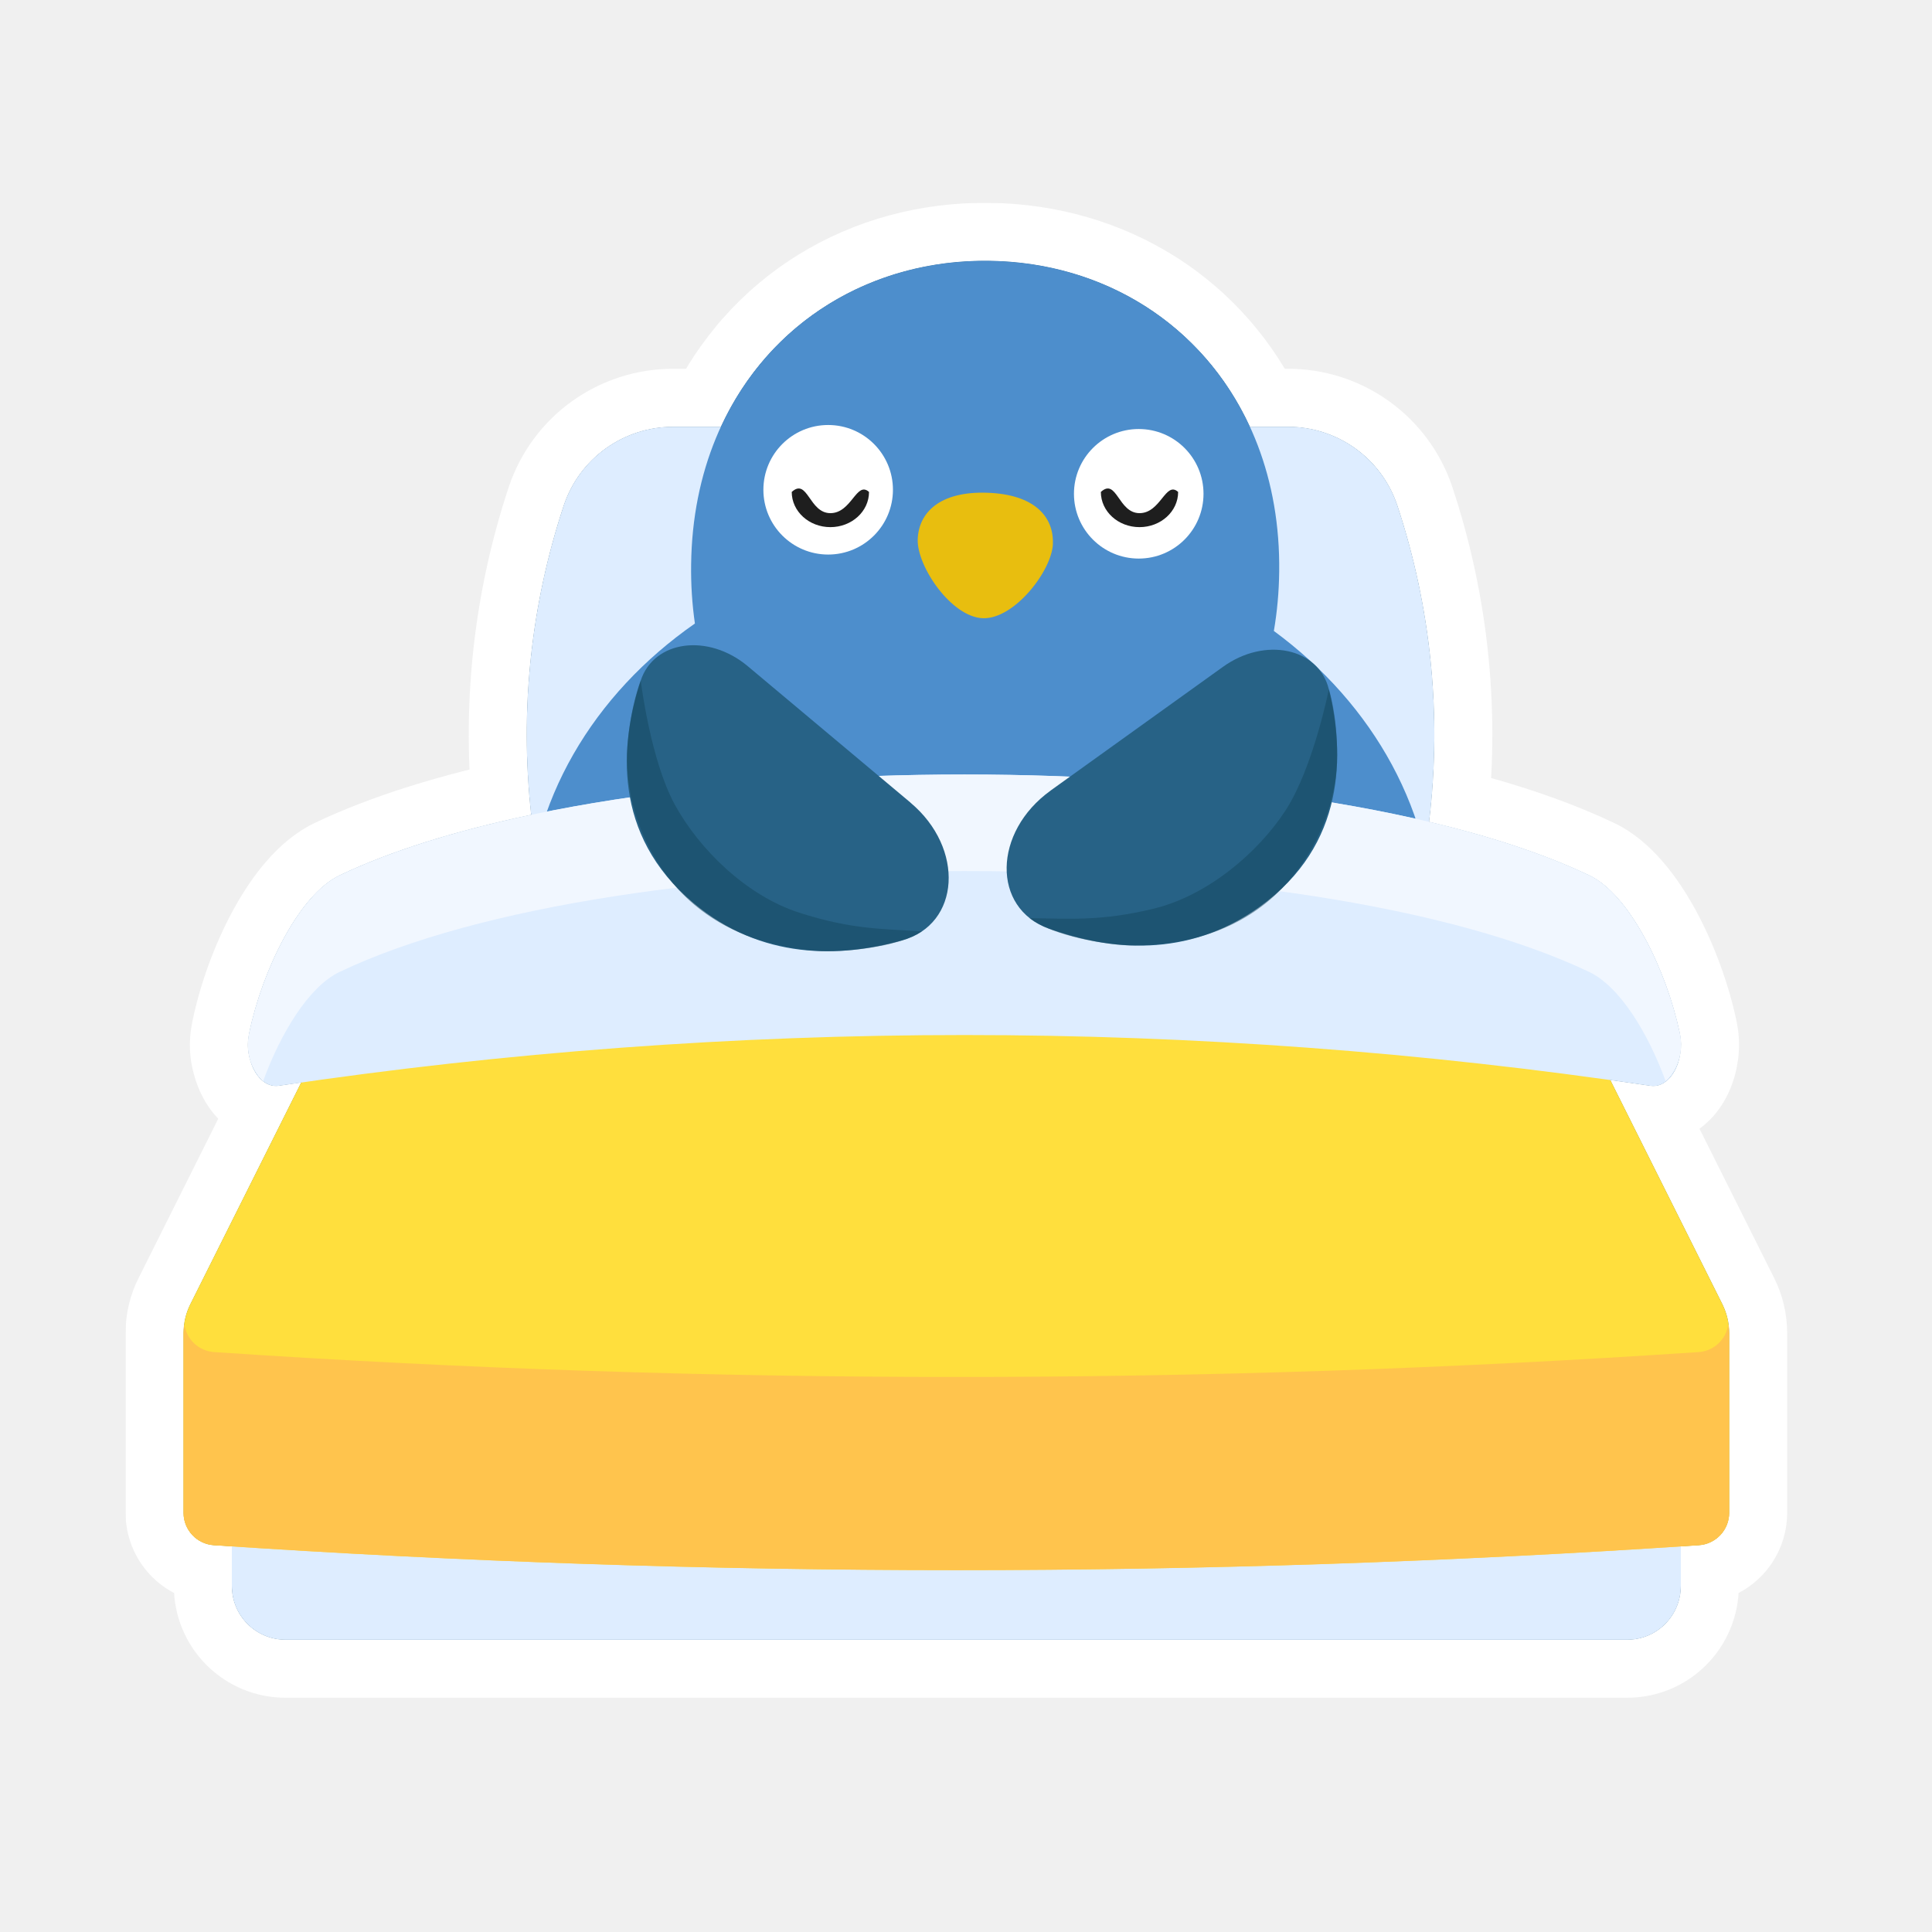
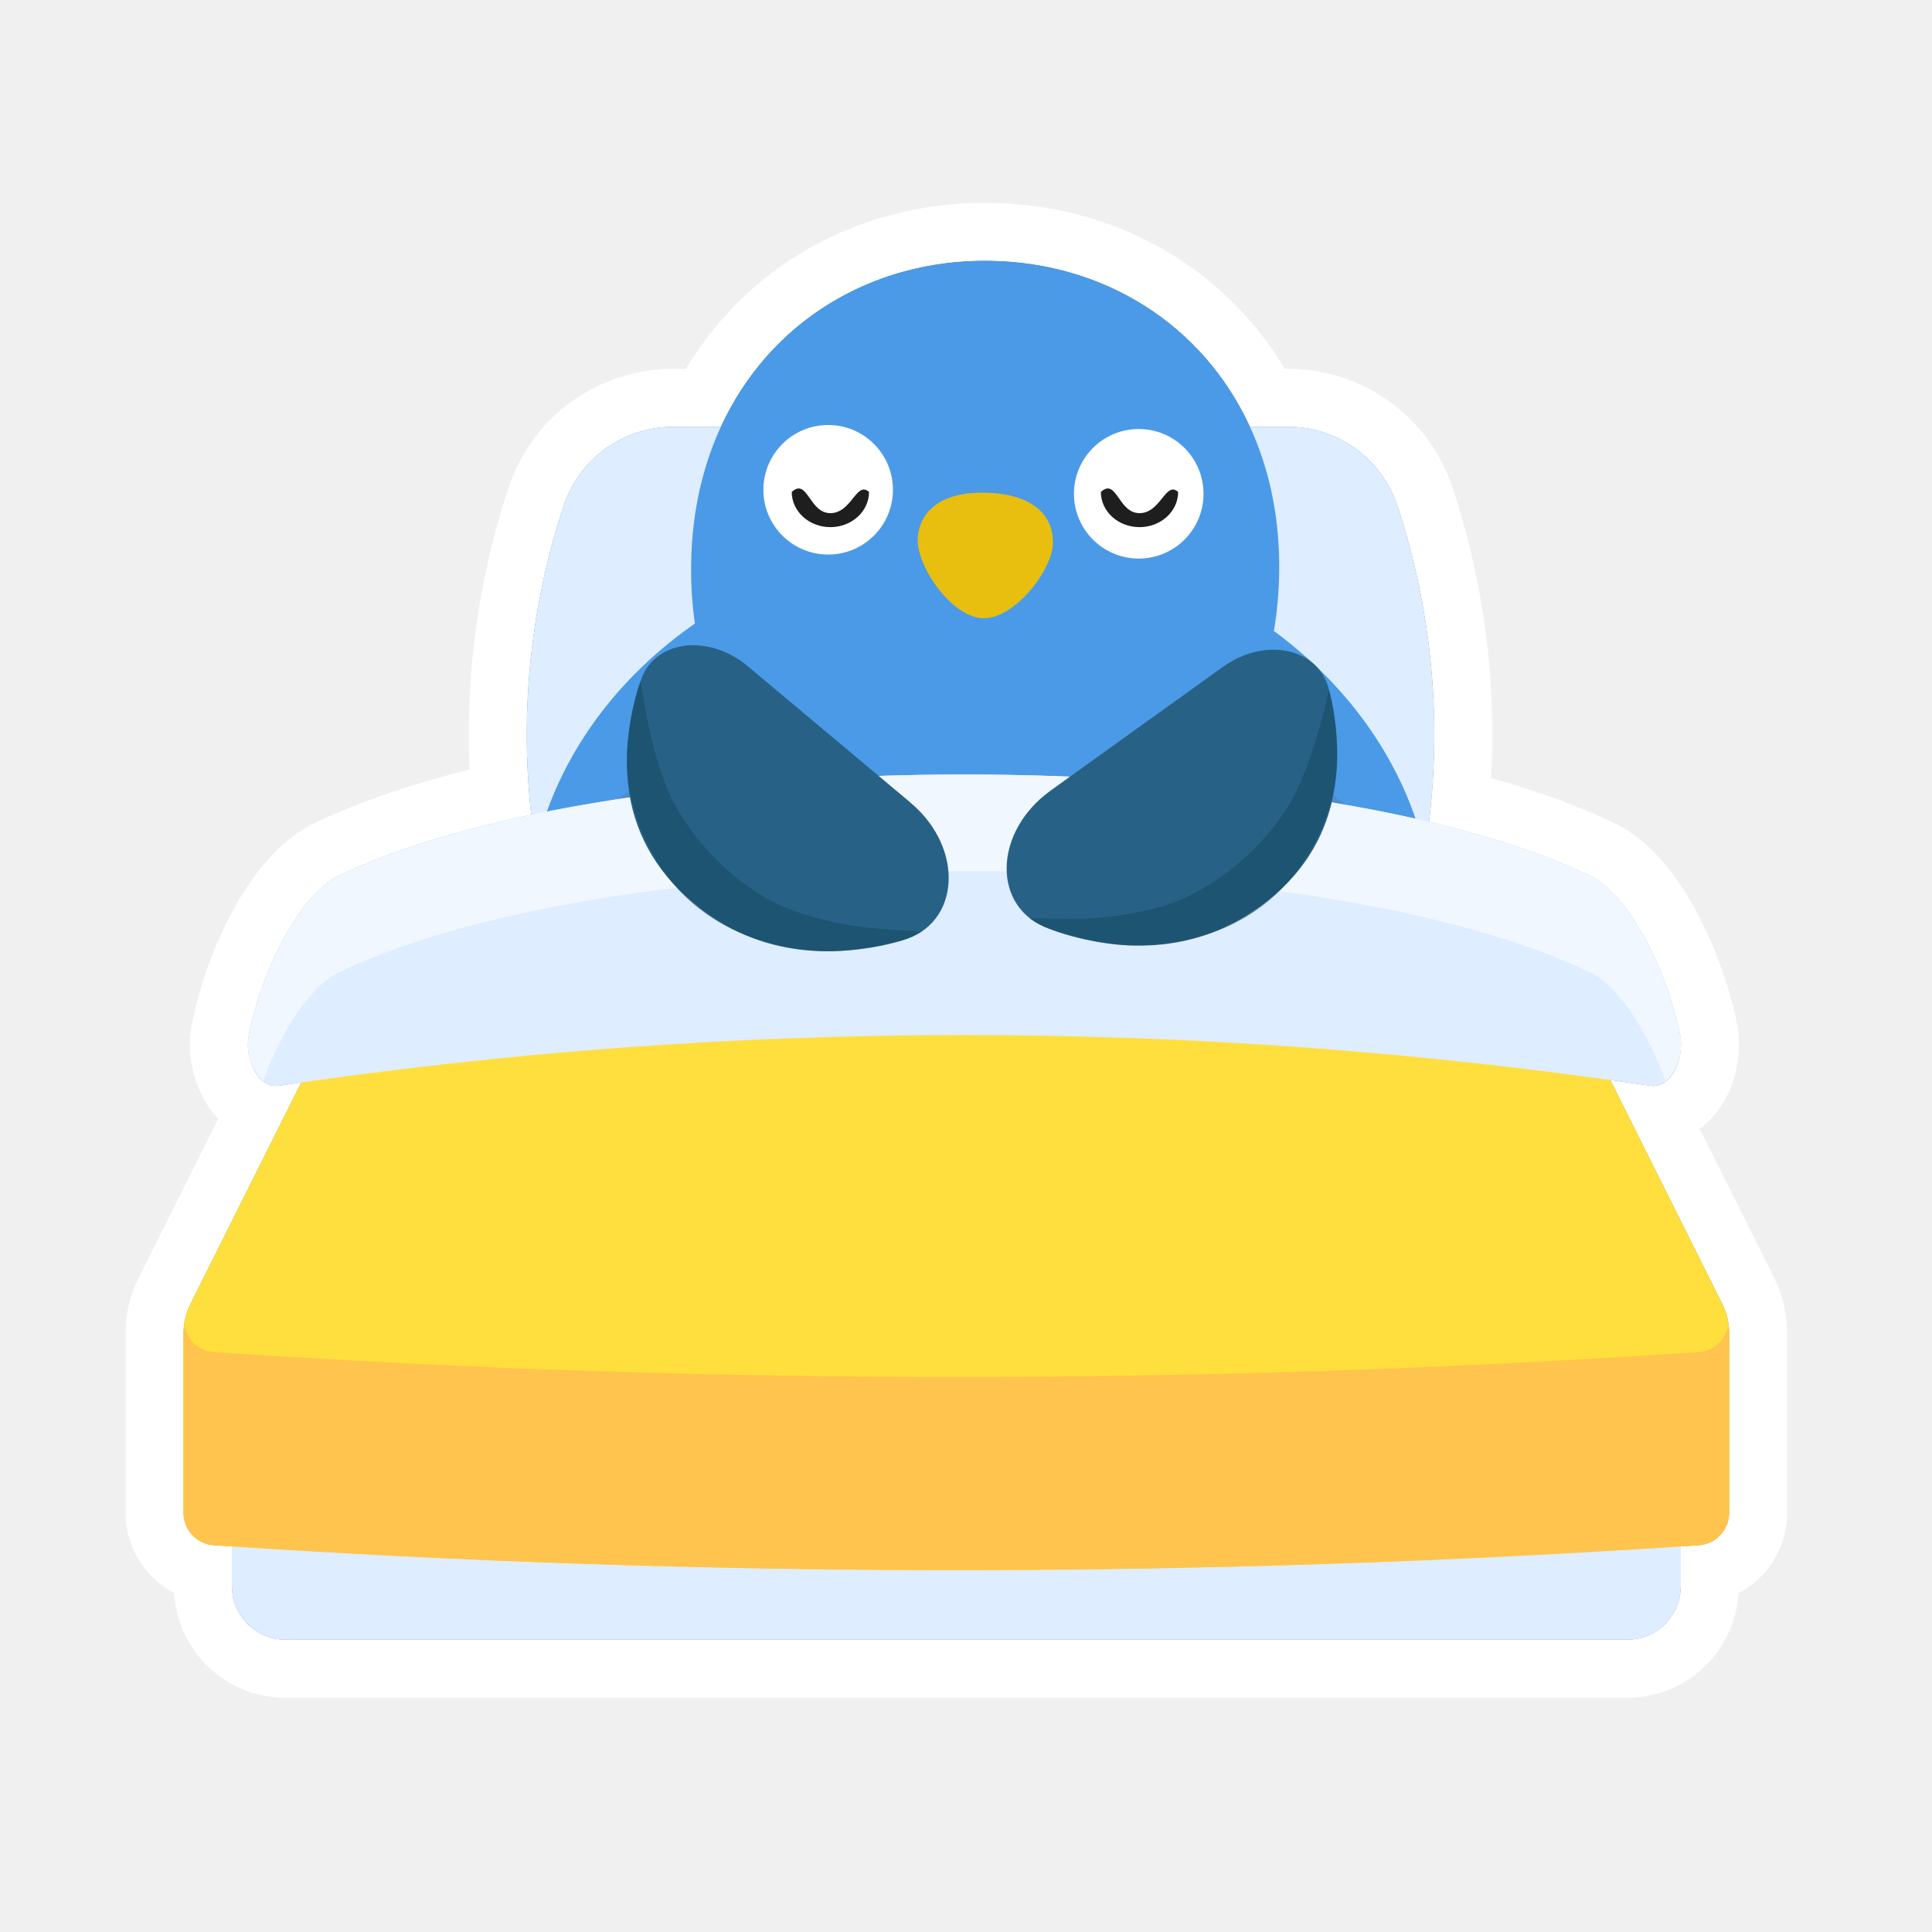
<svg xmlns="http://www.w3.org/2000/svg" width="200" height="200" viewBox="0 0 200 200" fill="none">
-   <mask id="path-1-outside-1_777_12557" maskUnits="userSpaceOnUse" x="13" y="20.997" width="173" height="155" fill="black">
+   <mask id="path-1-outside-1_898_4274" maskUnits="userSpaceOnUse" x="13" y="20.997" width="173" height="155" fill="black">
    <rect fill="white" x="13" y="20.997" width="173" height="155" />
    <path d="M102.393 27C114.297 27.154 124.523 33.604 129.391 44.176H133.327C135.827 44.17 138.265 44.952 140.3 46.409C142.328 47.867 143.854 49.926 144.647 52.296C148.17 62.905 149.267 74.101 147.942 85.075C147.984 85.085 148.026 85.094 148.067 85.103C154.18 86.556 159.629 88.332 164.122 90.428C164.262 90.493 164.403 90.558 164.541 90.624C168.753 92.64 172.518 100.493 173.876 106.857C173.899 106.962 173.918 107.068 173.935 107.173C174.047 107.764 174.054 108.367 173.961 108.96C173.691 111.006 172.421 112.654 170.831 112.402C169.456 112.198 168.08 111.999 166.703 111.806L178.306 135.013C178.765 135.937 179.006 136.954 179.006 137.99V156.624C179 157.474 178.678 158.286 178.095 158.906C177.512 159.526 176.718 159.905 175.874 159.961C175.25 160.003 174.625 160.041 174 160.082V164.204C174 165.674 173.417 167.082 172.375 168.124C171.339 169.166 169.925 169.749 168.455 169.749H29.545C28.075 169.749 26.667 169.166 25.625 168.124C24.583 167.088 24 165.674 24 164.204V160.083C23.373 160.042 22.747 160.003 22.12 159.961C21.276 159.899 20.482 159.527 19.905 158.906C19.329 158.286 19 157.474 19 156.624V137.983C19 136.954 19.236 135.931 19.701 135.007L31.175 112.063C30.404 112.174 29.633 112.288 28.862 112.402C27.461 112.604 26.307 111.346 25.868 109.645C25.862 109.623 25.854 109.602 25.848 109.58C25.629 108.792 25.598 107.969 25.752 107.173C25.769 107.068 25.788 106.962 25.811 106.857C27.144 100.487 30.922 92.634 35.147 90.618H35.141C40.513 88.055 47.301 85.965 54.983 84.346C53.793 73.606 54.92 62.67 58.364 52.296C59.158 49.926 60.678 47.867 62.713 46.409C64.747 44.952 67.185 44.176 69.685 44.176H74.628C79.64 33.31 90.225 26.843 102.393 27Z" />
  </mask>
  <path d="M102.393 27C114.297 27.154 124.523 33.604 129.391 44.176H133.327C135.827 44.17 138.265 44.952 140.3 46.409C142.328 47.867 143.854 49.926 144.647 52.296C148.17 62.905 149.267 74.101 147.942 85.075C147.984 85.085 148.026 85.094 148.067 85.103C154.18 86.556 159.629 88.332 164.122 90.428C164.262 90.493 164.403 90.558 164.541 90.624C168.753 92.64 172.518 100.493 173.876 106.857C173.899 106.962 173.918 107.068 173.935 107.173C174.047 107.764 174.054 108.367 173.961 108.96C173.691 111.006 172.421 112.654 170.831 112.402C169.456 112.198 168.08 111.999 166.703 111.806L178.306 135.013C178.765 135.937 179.006 136.954 179.006 137.99V156.624C179 157.474 178.678 158.286 178.095 158.906C177.512 159.526 176.718 159.905 175.874 159.961C175.25 160.003 174.625 160.041 174 160.082V164.204C174 165.674 173.417 167.082 172.375 168.124C171.339 169.166 169.925 169.749 168.455 169.749H29.545C28.075 169.749 26.667 169.166 25.625 168.124C24.583 167.088 24 165.674 24 164.204V160.083C23.373 160.042 22.747 160.003 22.12 159.961C21.276 159.899 20.482 159.527 19.905 158.906C19.329 158.286 19 157.474 19 156.624V137.983C19 136.954 19.236 135.931 19.701 135.007L31.175 112.063C30.404 112.174 29.633 112.288 28.862 112.402C27.461 112.604 26.307 111.346 25.868 109.645C25.862 109.623 25.854 109.602 25.848 109.58C25.629 108.792 25.598 107.969 25.752 107.173C25.769 107.068 25.788 106.962 25.811 106.857C27.144 100.487 30.922 92.634 35.147 90.618H35.141C40.513 88.055 47.301 85.965 54.983 84.346C53.793 73.606 54.92 62.67 58.364 52.296C59.158 49.926 60.678 47.867 62.713 46.409C64.747 44.952 67.185 44.176 69.685 44.176H74.628C79.64 33.31 90.225 26.843 102.393 27Z" fill="#14465D" />
-   <path d="M102.393 27L102.47 21L102.47 21L102.393 27ZM129.391 44.176L123.941 46.685C124.92 48.813 127.048 50.176 129.391 50.176V44.176ZM133.327 44.176V50.176C133.332 50.176 133.337 50.176 133.342 50.176L133.327 44.176ZM140.3 46.409L143.801 41.537L143.794 41.532L140.3 46.409ZM144.647 52.296L150.342 50.405C150.34 50.4 150.338 50.395 150.337 50.39L144.647 52.296ZM147.942 85.075L141.986 84.356C141.62 87.388 143.589 90.21 146.56 90.914L147.942 85.075ZM148.067 85.103L146.68 90.941L146.68 90.941L148.067 85.103ZM164.122 90.428L161.586 95.865L161.587 95.866L164.122 90.428ZM164.541 90.624L167.132 85.212L167.124 85.209L164.541 90.624ZM173.876 106.857L168.008 108.11C168.01 108.117 168.011 108.125 168.013 108.132L173.876 106.857ZM173.935 107.173L168.012 108.131C168.02 108.184 168.03 108.238 168.04 108.291L173.935 107.173ZM173.961 108.96L168.034 108.025C168.026 108.075 168.019 108.126 168.012 108.176L173.961 108.96ZM170.831 112.402L171.769 106.476C171.751 106.473 171.733 106.47 171.715 106.468L170.831 112.402ZM166.703 111.806L167.536 105.864C165.328 105.554 163.132 106.494 161.831 108.304C160.53 110.114 160.34 112.495 161.336 114.489L166.703 111.806ZM178.306 135.013L183.68 132.344C183.677 132.339 183.675 132.334 183.672 132.33L178.306 135.013ZM179.006 156.624L185.006 156.668C185.006 156.653 185.006 156.639 185.006 156.624L179.006 156.624ZM178.095 158.906L182.466 163.016L182.467 163.015L178.095 158.906ZM175.874 159.961L175.477 153.974L175.471 153.974L175.874 159.961ZM174 160.082L173.607 154.095C170.453 154.302 168 156.921 168 160.082H174ZM174 164.204L180 164.204V164.204H174ZM172.375 168.124L168.132 163.881C168.128 163.886 168.124 163.89 168.12 163.894L172.375 168.124ZM168.455 169.749L168.455 175.749L168.455 175.749L168.455 169.749ZM29.545 169.749L29.545 175.749H29.545V169.749ZM25.625 168.124L29.868 163.881C29.863 163.877 29.859 163.873 29.855 163.869L25.625 168.124ZM24 164.204L18 164.204L18 164.204L24 164.204ZM24 160.083H30C30 156.922 27.547 154.303 24.393 154.096L24 160.083ZM22.12 159.961L21.68 165.945C21.693 165.946 21.705 165.947 21.718 165.947L22.12 159.961ZM19.905 158.906L15.511 162.992L15.512 162.992L19.905 158.906ZM19 156.624L13 156.624L13 156.624L19 156.624ZM19 137.983L13 137.983V137.983H19ZM19.701 135.007L25.061 137.704C25.063 137.7 25.065 137.695 25.068 137.69L19.701 135.007ZM31.175 112.063L36.541 114.747C37.54 112.75 37.347 110.363 36.04 108.553C34.734 106.742 32.53 105.806 30.32 106.125L31.175 112.063ZM28.862 112.402L29.717 118.341C29.727 118.34 29.736 118.338 29.746 118.337L28.862 112.402ZM25.868 109.645L31.678 108.146C31.662 108.082 31.644 108.018 31.625 107.955L25.868 109.645ZM25.848 109.58L20.066 111.186L20.07 111.196L25.848 109.58ZM25.752 107.173L31.643 108.31C31.656 108.243 31.668 108.176 31.678 108.109L25.752 107.173ZM25.811 106.857L31.678 108.11C31.68 108.102 31.682 108.095 31.683 108.087L25.811 106.857ZM35.147 90.618L37.731 96.033C40.261 94.826 41.617 92.027 40.998 89.293C40.379 86.559 37.95 84.618 35.147 84.618V90.618ZM35.141 90.618L32.557 85.203C30.027 86.41 28.67 89.208 29.289 91.942C29.907 94.677 32.337 96.618 35.141 96.618V90.618ZM54.983 84.346L56.221 90.217C59.242 89.58 61.287 86.754 60.947 83.685L54.983 84.346ZM58.364 52.296L52.675 50.39C52.673 50.395 52.672 50.4 52.67 50.405L58.364 52.296ZM62.713 46.409L59.218 41.532L59.218 41.532L62.713 46.409ZM69.685 44.176L69.685 38.176L69.684 38.176L69.685 44.176ZM74.628 44.176V50.176C76.969 50.176 79.096 48.815 80.076 46.689L74.628 44.176ZM102.393 27L102.315 32.999C112.006 33.125 120.082 38.306 123.941 46.685L129.391 44.176L134.841 41.666C128.964 28.903 116.588 21.183 102.47 21L102.393 27ZM129.391 44.176V50.176H133.327V44.176V38.176H129.391V44.176ZM133.327 44.176L133.342 50.176C134.579 50.173 135.791 50.56 136.805 51.286L140.3 46.409L143.794 41.532C140.74 39.343 137.075 38.166 133.312 38.176L133.327 44.176ZM140.3 46.409L136.798 51.281C137.811 52.009 138.567 53.034 138.958 54.202L144.647 52.296L150.337 50.39C149.14 46.819 146.845 43.724 143.801 41.537L140.3 46.409ZM144.647 52.296L138.953 54.186C142.195 63.951 143.205 74.255 141.986 84.356L147.942 85.075L153.899 85.794C155.329 73.947 154.145 61.86 150.342 50.405L144.647 52.296ZM147.942 85.075L146.56 90.914C146.599 90.923 146.633 90.931 146.657 90.936C146.679 90.941 146.701 90.946 146.709 90.948C146.72 90.95 146.719 90.95 146.716 90.949C146.712 90.948 146.699 90.945 146.68 90.941L148.067 85.103L149.455 79.266C149.415 79.257 149.381 79.249 149.356 79.243C149.332 79.238 149.31 79.233 149.301 79.231C149.288 79.228 149.289 79.228 149.291 79.229C149.294 79.229 149.306 79.232 149.324 79.237L147.942 85.075ZM148.067 85.103L146.68 90.941C152.531 92.332 157.568 93.992 161.586 95.865L164.122 90.428L166.658 84.99C161.689 82.673 155.828 80.781 149.455 79.266L148.067 85.103ZM164.122 90.428L161.587 95.866C161.749 95.942 161.851 95.989 161.958 96.04L164.541 90.624L167.124 85.209C166.954 85.127 166.776 85.045 166.657 84.99L164.122 90.428ZM164.541 90.624L161.95 96.036C161.95 96.036 161.958 96.039 161.973 96.048C161.988 96.056 162.009 96.069 162.037 96.088C162.095 96.125 162.174 96.183 162.275 96.266C162.48 96.435 162.74 96.685 163.044 97.037C163.662 97.753 164.337 98.743 165.008 99.977C166.359 102.462 167.445 105.47 168.008 108.11L173.876 106.857L179.744 105.605C178.949 101.88 177.473 97.78 175.549 94.243C173.766 90.965 171.011 87.069 167.132 85.212L164.541 90.624ZM173.876 106.857L168.013 108.132C168.011 108.122 168.009 108.114 168.008 108.108C168.007 108.103 168.006 108.1 168.006 108.1C168.006 108.1 168.007 108.102 168.008 108.108C168.009 108.113 168.01 108.12 168.012 108.131L173.935 107.173L179.858 106.215C179.831 106.05 179.793 105.83 179.739 105.583L173.876 106.857ZM173.935 107.173L168.04 108.291C168.022 108.195 168.022 108.103 168.034 108.025L173.961 108.96L179.888 109.895C180.087 108.631 180.072 107.333 179.829 106.055L173.935 107.173ZM173.961 108.96L168.012 108.176C167.998 108.286 167.987 108.041 168.352 107.619C168.554 107.386 168.938 107.027 169.557 106.757C170.215 106.471 170.992 106.353 171.769 106.476L170.831 112.402L169.894 118.329C173.252 118.86 175.903 117.233 177.43 115.467C178.896 113.771 179.654 111.68 179.91 109.744L173.961 108.96ZM170.831 112.402L171.715 106.468C170.323 106.26 168.93 106.059 167.536 105.864L166.703 111.806L165.871 117.748C167.23 117.938 168.589 118.135 169.947 118.337L170.831 112.402ZM166.703 111.806L161.336 114.489L172.939 137.696L178.306 135.013L183.672 132.33L172.07 109.123L166.703 111.806ZM178.306 135.013L172.932 137.681C172.982 137.783 173.006 137.888 173.006 137.99H179.006H185.006C185.006 136.021 184.547 134.09 183.68 132.344L178.306 135.013ZM179.006 137.99H173.006V156.624H179.006H185.006V137.99H179.006ZM179.006 156.624L173.006 156.58C173.011 155.932 173.26 155.289 173.722 154.797L178.095 158.906L182.467 163.015C184.095 161.283 184.988 159.015 185.006 156.668L179.006 156.624ZM178.095 158.906L173.723 154.797C174.165 154.327 174.784 154.02 175.477 153.974L175.874 159.961L176.271 165.948C178.651 165.79 180.859 164.726 182.466 163.016L178.095 158.906ZM175.874 159.961L175.471 153.974C174.836 154.017 174.286 154.05 173.607 154.095L174 160.082L174.393 166.069C174.963 166.032 175.663 165.989 176.277 165.947L175.874 159.961ZM174 160.082H168V164.204H174H180V160.082H174ZM174 164.204L168 164.204C168 164.081 168.05 163.964 168.132 163.881L172.375 168.124L176.618 172.367C178.784 170.2 180 167.267 180 164.204L174 164.204ZM172.375 168.124L168.12 163.894C168.221 163.792 168.343 163.749 168.455 163.749L168.455 169.749L168.455 175.749C171.508 175.749 174.458 174.54 176.63 172.354L172.375 168.124ZM168.455 169.749V163.749H29.545V169.749V175.749H168.455V169.749ZM29.545 169.749L29.545 163.749C29.668 163.749 29.785 163.799 29.868 163.881L25.625 168.124L21.382 172.367C23.549 174.533 26.482 175.749 29.545 175.749L29.545 169.749ZM25.625 168.124L29.855 163.869C29.957 163.97 30 164.092 30 164.204L24 164.204L18 164.204C18 167.257 19.209 170.207 21.395 172.379L25.625 168.124ZM24 164.204H30V160.083H24H18V164.204H24ZM24 160.083L24.393 154.096C23.728 154.052 23.152 154.017 22.523 153.974L22.12 159.961L21.718 165.947C22.341 165.989 23.019 166.032 23.607 166.07L24 160.083ZM22.12 159.961L22.56 153.977C23.186 154.023 23.817 154.302 24.299 154.82L19.905 158.906L15.512 162.992C17.147 164.751 19.367 165.775 21.68 165.945L22.12 159.961ZM19.905 158.906L24.299 154.821C24.726 155.28 25 155.916 25 156.624L19 156.624L13 156.624C13 159.031 13.931 161.292 15.511 162.992L19.905 158.906ZM19 156.624H25V137.983H19H13V156.624H19ZM19 137.983L25 137.984C25 137.866 25.028 137.77 25.061 137.704L19.701 135.007L14.342 132.309C13.444 134.092 13 136.042 13 137.983L19 137.983ZM19.701 135.007L25.068 137.69L36.541 114.747L31.175 112.063L25.808 109.38L14.335 132.323L19.701 135.007ZM31.175 112.063L30.32 106.125C29.538 106.237 28.758 106.352 27.978 106.468L28.862 112.402L29.746 118.337C30.508 118.223 31.27 118.112 32.03 118.002L31.175 112.063ZM28.862 112.402L28.008 106.464C29.508 106.248 30.65 106.916 31.177 107.426C31.418 107.659 31.543 107.86 31.6 107.964C31.659 108.072 31.675 108.136 31.678 108.146L25.868 109.645L20.058 111.143C20.487 112.805 21.346 114.61 22.831 116.048C24.396 117.563 26.816 118.759 29.717 118.341L28.862 112.402ZM25.868 109.645L31.625 107.955C31.613 107.914 31.602 107.877 31.593 107.847C31.583 107.816 31.575 107.79 31.568 107.771C31.562 107.751 31.557 107.735 31.553 107.726C31.552 107.721 31.55 107.717 31.55 107.715C31.549 107.714 31.549 107.712 31.549 107.712C31.549 107.711 31.549 107.711 31.549 107.711C31.549 107.711 31.549 107.713 31.55 107.716C31.551 107.718 31.552 107.722 31.554 107.727C31.557 107.738 31.563 107.754 31.569 107.775C31.576 107.795 31.584 107.822 31.594 107.853C31.603 107.884 31.614 107.922 31.626 107.964L25.848 109.58L20.07 111.196C20.096 111.29 20.12 111.367 20.136 111.418C20.151 111.466 20.165 111.506 20.167 111.513C20.17 111.522 20.168 111.517 20.168 111.515C20.166 111.511 20.163 111.501 20.158 111.486C20.149 111.459 20.132 111.404 20.111 111.334L25.868 109.645ZM25.848 109.58L31.629 107.975C31.66 108.088 31.664 108.204 31.643 108.31L25.752 107.173L19.861 106.036C19.533 107.734 19.597 109.495 20.066 111.186L25.848 109.58ZM25.752 107.173L31.678 108.109C31.678 108.112 31.678 108.112 31.678 108.11L25.811 106.857L19.943 105.605C19.898 105.813 19.859 106.024 19.825 106.237L25.752 107.173ZM25.811 106.857L31.683 108.087C32.234 105.457 33.313 102.456 34.664 99.973C36.154 97.237 37.392 96.195 37.731 96.033L35.147 90.618L32.562 85.203C28.677 87.058 25.913 90.95 24.125 94.236C22.197 97.777 20.721 101.887 19.938 105.628L25.811 106.857ZM35.147 90.618V84.618H35.141V90.618V96.618H35.147V90.618ZM35.141 90.618L37.724 96.034C42.521 93.745 48.812 91.778 56.221 90.217L54.983 84.346L53.746 78.475C45.789 80.152 38.504 82.366 32.557 85.203L35.141 90.618ZM54.983 84.346L60.947 83.685C59.852 73.8 60.889 63.735 64.059 54.186L58.364 52.296L52.67 50.405C48.951 61.606 47.735 73.412 49.02 85.007L54.983 84.346ZM58.364 52.296L64.053 54.202C64.447 53.029 65.199 52.009 66.207 51.286L62.713 46.409L59.218 41.532C56.157 43.725 53.87 46.824 52.675 50.39L58.364 52.296ZM62.713 46.409L66.207 51.287C67.214 50.565 68.427 50.176 69.685 50.176L69.685 44.176L69.684 38.176C65.942 38.176 62.281 39.338 59.218 41.532L62.713 46.409ZM69.685 44.176V50.176H74.628V44.176V38.176H69.685V44.176ZM74.628 44.176L80.076 46.689C84.055 38.063 92.417 32.872 102.315 32.999L102.393 27L102.47 21C88.034 20.814 75.225 28.556 69.18 41.663L74.628 44.176Z" fill="white" mask="url(#path-1-outside-1_777_12557)" />
-   <path d="M133.321 44.176H69.685C67.185 44.176 64.747 44.951 62.712 46.409C60.678 47.867 59.158 49.926 58.364 52.296C53.216 67.803 53.247 84.564 58.451 100.053C59.233 102.453 60.752 104.544 62.793 106.026C64.834 107.509 67.29 108.303 69.815 108.303H133.197C135.722 108.303 138.178 107.509 140.219 106.026C142.26 104.544 143.779 102.453 144.561 100.053C149.765 84.564 149.796 67.803 144.648 52.296C143.854 49.926 142.328 47.867 140.3 46.409C138.265 44.951 135.827 44.17 133.327 44.176H133.321Z" fill="#DEEDFF" />
-   <path d="M174 143.083H24V164.204C24 165.674 24.583 167.088 25.625 168.124C26.667 169.166 28.075 169.749 29.545 169.749H168.455C169.925 169.749 171.339 169.166 172.375 168.124C173.417 167.082 174 165.674 174 164.204V143.083Z" fill="#DEEDFF" />
-   <path d="M148.475 96.778C148.184 119.176 126.951 134.411 101.01 134.076C75.063 133.741 54.233 117.967 54.525 95.562C54.686 82.994 61.447 71.848 71.936 64.547C71.651 62.549 71.514 60.502 71.546 58.412C71.787 39.208 85.583 26.783 102.393 27C119.203 27.217 132.67 39.989 132.422 59.194C132.397 61.284 132.211 63.331 131.87 65.316C142.167 72.89 148.636 84.204 148.475 96.778Z" fill="#4D8ECC" />
+   <path d="M102.393 27L102.47 21L102.47 21L102.393 27ZM129.391 44.176L123.941 46.685C124.92 48.813 127.048 50.176 129.391 50.176V44.176ZM133.327 44.176V50.176C133.332 50.176 133.337 50.176 133.342 50.176L133.327 44.176ZM140.3 46.409L143.801 41.537L143.794 41.532L140.3 46.409ZM144.647 52.296L150.342 50.405C150.34 50.4 150.338 50.395 150.337 50.39L144.647 52.296ZM147.942 85.075L141.986 84.356C141.62 87.388 143.589 90.21 146.56 90.914L147.942 85.075ZM148.067 85.103L146.68 90.941L146.68 90.941L148.067 85.103ZM164.122 90.428L161.586 95.865L161.587 95.866L164.122 90.428ZM164.541 90.624L167.132 85.212L167.124 85.209L164.541 90.624ZM173.876 106.857L168.008 108.11C168.01 108.117 168.011 108.125 168.013 108.132L173.876 106.857ZM173.935 107.173L168.012 108.131C168.02 108.184 168.03 108.238 168.04 108.291L173.935 107.173ZM173.961 108.96L168.034 108.025C168.026 108.075 168.019 108.126 168.012 108.176L173.961 108.96ZM170.831 112.402L171.769 106.476C171.751 106.473 171.733 106.47 171.715 106.468L170.831 112.402ZM166.703 111.806L167.536 105.864C165.328 105.554 163.132 106.494 161.831 108.304C160.53 110.114 160.34 112.495 161.336 114.489L166.703 111.806ZM178.306 135.013L183.68 132.344C183.677 132.339 183.675 132.334 183.672 132.33L178.306 135.013ZM179.006 156.624L185.006 156.668C185.006 156.653 185.006 156.639 185.006 156.624L179.006 156.624ZM178.095 158.906L182.466 163.016L182.467 163.015L178.095 158.906ZM175.874 159.961L175.477 153.974L175.471 153.974L175.874 159.961ZM174 160.082L173.607 154.095C170.453 154.302 168 156.921 168 160.082H174ZM174 164.204L180 164.204V164.204H174ZM172.375 168.124L168.132 163.881C168.128 163.886 168.124 163.89 168.12 163.894L172.375 168.124ZM168.455 169.749L168.455 175.749L168.455 175.749L168.455 169.749ZM29.545 169.749L29.545 175.749H29.545V169.749ZM25.625 168.124L29.868 163.881C29.863 163.877 29.859 163.873 29.855 163.869L25.625 168.124ZM24 164.204L18 164.204L18 164.204L24 164.204ZM24 160.083H30C30 156.922 27.547 154.303 24.393 154.096L24 160.083ZM22.12 159.961L21.68 165.945C21.693 165.946 21.705 165.947 21.718 165.947L22.12 159.961ZM19.905 158.906L15.511 162.992L15.512 162.992L19.905 158.906ZM19 156.624L13 156.624L13 156.624L19 156.624ZM19 137.983L13 137.983V137.983H19ZM19.701 135.007L25.061 137.704C25.063 137.7 25.065 137.695 25.068 137.69L19.701 135.007ZM31.175 112.063L36.541 114.747C37.54 112.75 37.347 110.363 36.04 108.553C34.734 106.742 32.53 105.806 30.32 106.125L31.175 112.063ZM28.862 112.402L29.717 118.341C29.727 118.34 29.736 118.338 29.746 118.337L28.862 112.402ZM25.868 109.645L31.678 108.146C31.662 108.082 31.644 108.018 31.625 107.955L25.868 109.645ZM25.848 109.58L20.066 111.186L20.07 111.196L25.848 109.58ZM25.752 107.173L31.643 108.31C31.656 108.243 31.668 108.176 31.678 108.109L25.752 107.173ZM25.811 106.857L31.678 108.11C31.68 108.102 31.682 108.095 31.683 108.087L25.811 106.857ZM35.147 90.618L37.731 96.033C40.261 94.826 41.617 92.027 40.998 89.293C40.379 86.559 37.95 84.618 35.147 84.618V90.618ZM35.141 90.618L32.557 85.203C30.027 86.41 28.67 89.208 29.289 91.942C29.907 94.677 32.337 96.618 35.141 96.618V90.618ZM54.983 84.346L56.221 90.217C59.242 89.58 61.287 86.754 60.947 83.685L54.983 84.346ZM58.364 52.296L52.675 50.39C52.673 50.395 52.672 50.4 52.67 50.405L58.364 52.296ZM62.713 46.409L59.218 41.532L59.218 41.532L62.713 46.409ZM69.685 44.176L69.685 38.176L69.684 38.176L69.685 44.176ZM74.628 44.176V50.176C76.969 50.176 79.096 48.815 80.076 46.689L74.628 44.176ZM102.393 27L102.315 32.999C112.006 33.125 120.082 38.306 123.941 46.685L129.391 44.176L134.841 41.666C128.964 28.903 116.588 21.183 102.47 21L102.393 27ZM129.391 44.176V50.176H133.327V44.176V38.176H129.391V44.176ZM133.327 44.176L133.342 50.176C134.579 50.173 135.791 50.56 136.805 51.286L140.3 46.409L143.794 41.532C140.74 39.343 137.075 38.166 133.312 38.176L133.327 44.176ZM140.3 46.409L136.798 51.281C137.811 52.009 138.567 53.034 138.958 54.202L144.647 52.296L150.337 50.39C149.14 46.819 146.845 43.724 143.801 41.537L140.3 46.409ZM144.647 52.296L138.953 54.186C142.195 63.951 143.205 74.255 141.986 84.356L147.942 85.075L153.899 85.794C155.329 73.947 154.145 61.86 150.342 50.405L144.647 52.296ZM147.942 85.075L146.56 90.914C146.599 90.923 146.633 90.931 146.657 90.936C146.679 90.941 146.701 90.946 146.709 90.948C146.72 90.95 146.719 90.95 146.716 90.949C146.712 90.948 146.699 90.945 146.68 90.941L148.067 85.103L149.455 79.266C149.415 79.257 149.381 79.249 149.356 79.243C149.332 79.238 149.31 79.233 149.301 79.231C149.288 79.228 149.289 79.228 149.291 79.229C149.294 79.229 149.306 79.232 149.324 79.237L147.942 85.075ZM148.067 85.103L146.68 90.941C152.531 92.332 157.568 93.992 161.586 95.865L164.122 90.428L166.658 84.99C161.689 82.673 155.828 80.781 149.455 79.266L148.067 85.103ZM164.122 90.428L161.587 95.866C161.749 95.942 161.851 95.989 161.958 96.04L164.541 90.624L167.124 85.209C166.954 85.127 166.776 85.045 166.657 84.99L164.122 90.428ZM164.541 90.624L161.95 96.036C161.95 96.036 161.958 96.039 161.973 96.048C161.988 96.056 162.009 96.069 162.037 96.088C162.095 96.125 162.174 96.183 162.275 96.266C162.48 96.435 162.74 96.685 163.044 97.037C163.662 97.753 164.337 98.743 165.008 99.977C166.359 102.462 167.445 105.47 168.008 108.11L173.876 106.857L179.744 105.605C178.949 101.88 177.473 97.78 175.549 94.243C173.766 90.965 171.011 87.069 167.132 85.212L164.541 90.624ZM173.876 106.857L168.013 108.132C168.011 108.122 168.009 108.114 168.008 108.108C168.007 108.103 168.006 108.1 168.006 108.1C168.006 108.1 168.007 108.102 168.008 108.108C168.009 108.113 168.01 108.12 168.012 108.131L173.935 107.173L179.858 106.215C179.831 106.05 179.793 105.83 179.739 105.583L173.876 106.857ZM173.935 107.173L168.04 108.291C168.022 108.195 168.022 108.103 168.034 108.025L173.961 108.96L179.888 109.895C180.087 108.631 180.072 107.333 179.829 106.055L173.935 107.173ZM173.961 108.96L168.012 108.176C167.998 108.286 167.987 108.041 168.352 107.619C168.554 107.386 168.938 107.027 169.557 106.757C170.215 106.471 170.992 106.353 171.769 106.476L170.831 112.402L169.894 118.329C173.252 118.86 175.903 117.233 177.43 115.467C178.896 113.771 179.654 111.68 179.91 109.744L173.961 108.96ZM170.831 112.402L171.715 106.468C170.323 106.26 168.93 106.059 167.536 105.864L166.703 111.806L165.871 117.748C167.23 117.938 168.589 118.135 169.947 118.337L170.831 112.402ZM166.703 111.806L161.336 114.489L172.939 137.696L178.306 135.013L183.672 132.33L172.07 109.123L166.703 111.806ZM178.306 135.013L172.932 137.681C172.982 137.783 173.006 137.888 173.006 137.99H179.006H185.006C185.006 136.021 184.547 134.09 183.68 132.344L178.306 135.013ZM179.006 137.99H173.006V156.624H179.006H185.006V137.99H179.006ZM179.006 156.624L173.006 156.58C173.011 155.932 173.26 155.289 173.722 154.797L178.095 158.906L182.467 163.015C184.095 161.283 184.988 159.015 185.006 156.668L179.006 156.624ZM178.095 158.906L173.723 154.797C174.165 154.327 174.784 154.02 175.477 153.974L175.874 159.961L176.271 165.948C178.651 165.79 180.859 164.726 182.466 163.016L178.095 158.906ZM175.874 159.961L175.471 153.974C174.836 154.017 174.286 154.05 173.607 154.095L174 160.082L174.393 166.069C174.963 166.032 175.663 165.989 176.277 165.947L175.874 159.961ZM174 160.082H168V164.204H174H180V160.082H174ZM174 164.204L168 164.204C168 164.081 168.05 163.964 168.132 163.881L172.375 168.124L176.618 172.367C178.784 170.2 180 167.267 180 164.204L174 164.204ZM172.375 168.124L168.12 163.894C168.221 163.792 168.343 163.749 168.455 163.749L168.455 169.749L168.455 175.749C171.508 175.749 174.458 174.54 176.63 172.354L172.375 168.124ZM168.455 169.749V163.749H29.545V169.749V175.749H168.455V169.749ZM29.545 169.749L29.545 163.749C29.668 163.749 29.785 163.799 29.868 163.881L25.625 168.124L21.382 172.367C23.549 174.533 26.482 175.749 29.545 175.749L29.545 169.749ZM25.625 168.124L29.855 163.869C29.957 163.97 30 164.092 30 164.204L24 164.204L18 164.204C18 167.257 19.209 170.207 21.395 172.379L25.625 168.124ZM24 164.204H30V160.083H24H18V164.204H24ZM24 160.083L24.393 154.096C23.728 154.052 23.152 154.017 22.523 153.974L22.12 159.961L21.718 165.947C22.341 165.989 23.019 166.032 23.607 166.07L24 160.083ZM22.12 159.961L22.56 153.977C23.186 154.023 23.817 154.302 24.299 154.82L19.905 158.906L15.512 162.992C17.147 164.751 19.367 165.775 21.68 165.945L22.12 159.961ZM19.905 158.906L24.299 154.821C24.726 155.28 25 155.916 25 156.624L19 156.624L13 156.624C13 159.031 13.931 161.292 15.511 162.992L19.905 158.906ZM19 156.624H25V137.983H19H13V156.624H19ZM19 137.983L25 137.984C25 137.866 25.028 137.77 25.061 137.704L19.701 135.007L14.342 132.309C13.444 134.092 13 136.042 13 137.983L19 137.983ZM19.701 135.007L25.068 137.69L36.541 114.747L31.175 112.063L25.808 109.38L14.335 132.323L19.701 135.007ZM31.175 112.063L30.32 106.125C29.538 106.237 28.758 106.352 27.978 106.468L28.862 112.402L29.746 118.337C30.508 118.223 31.27 118.112 32.03 118.002L31.175 112.063ZM28.862 112.402L28.008 106.464C29.508 106.248 30.65 106.916 31.177 107.426C31.418 107.659 31.543 107.86 31.6 107.964C31.659 108.072 31.675 108.136 31.678 108.146L25.868 109.645L20.058 111.143C20.487 112.805 21.346 114.61 22.831 116.048C24.396 117.563 26.816 118.759 29.717 118.341L28.862 112.402ZM25.868 109.645L31.625 107.955C31.613 107.914 31.602 107.877 31.593 107.847C31.583 107.816 31.575 107.79 31.568 107.771C31.562 107.751 31.557 107.735 31.553 107.726C31.552 107.721 31.55 107.717 31.55 107.715C31.549 107.714 31.549 107.712 31.549 107.712C31.549 107.711 31.549 107.711 31.549 107.711C31.549 107.711 31.549 107.713 31.55 107.716C31.551 107.718 31.552 107.722 31.554 107.727C31.557 107.738 31.563 107.754 31.569 107.775C31.576 107.795 31.584 107.822 31.594 107.853C31.603 107.884 31.614 107.922 31.626 107.964L25.848 109.58L20.07 111.196C20.096 111.29 20.12 111.367 20.136 111.418C20.151 111.466 20.165 111.506 20.167 111.513C20.17 111.522 20.168 111.517 20.168 111.515C20.166 111.511 20.163 111.501 20.158 111.486C20.149 111.459 20.132 111.404 20.111 111.334L25.868 109.645ZM25.848 109.58L31.629 107.975C31.66 108.088 31.664 108.204 31.643 108.31L25.752 107.173L19.861 106.036C19.533 107.734 19.597 109.495 20.066 111.186L25.848 109.58ZM25.752 107.173L31.678 108.109C31.678 108.112 31.678 108.112 31.678 108.11L25.811 106.857L19.943 105.605C19.898 105.813 19.859 106.024 19.825 106.237L25.752 107.173ZM25.811 106.857L31.683 108.087C32.234 105.457 33.313 102.456 34.664 99.973C36.154 97.237 37.392 96.195 37.731 96.033L35.147 90.618L32.562 85.203C28.677 87.058 25.913 90.95 24.125 94.236C22.197 97.777 20.721 101.887 19.938 105.628L25.811 106.857ZM35.147 90.618V84.618H35.141V90.618V96.618H35.147V90.618ZM35.141 90.618L37.724 96.034C42.521 93.745 48.812 91.778 56.221 90.217L54.983 84.346L53.746 78.475C45.789 80.152 38.504 82.366 32.557 85.203L35.141 90.618ZM54.983 84.346L60.947 83.685C59.852 73.8 60.889 63.735 64.059 54.186L58.364 52.296L52.67 50.405C48.951 61.606 47.735 73.412 49.02 85.007L54.983 84.346ZM58.364 52.296L64.053 54.202C64.447 53.029 65.199 52.009 66.207 51.286L62.713 46.409L59.218 41.532C56.157 43.725 53.87 46.824 52.675 50.39L58.364 52.296ZM62.713 46.409L66.207 51.287C67.214 50.565 68.427 50.176 69.685 50.176L69.685 44.176L69.684 38.176C65.942 38.176 62.281 39.338 59.218 41.532L62.713 46.409ZM69.685 44.176V50.176H74.628V44.176V38.176H69.685V44.176ZM74.628 44.176L80.076 46.689C84.055 38.063 92.417 32.872 102.315 32.999L102.393 27L102.47 21C88.034 20.814 75.225 28.556 69.18 41.663L74.628 44.176Z" fill="white" mask="url(#path-1-outside-1_898_4274)" />
+   <path d="M133.321 44.176H69.685C67.185 44.176 64.747 44.952 62.712 46.409C60.678 47.867 59.158 49.926 58.364 52.296C53.216 67.803 53.247 84.564 58.451 100.053C59.233 102.453 60.752 104.544 62.793 106.026C64.834 107.509 67.29 108.303 69.815 108.303H133.197C135.722 108.303 138.178 107.509 140.219 106.026C142.26 104.544 143.779 102.453 144.561 100.053C149.765 84.564 149.796 67.803 144.648 52.296C143.854 49.926 142.328 47.867 140.3 46.409C138.265 44.952 135.827 44.17 133.327 44.176H133.321Z" fill="#DEEDFF" />
+   <path d="M174 143.083H24V164.204C24 165.674 24.583 167.088 25.625 168.124C26.667 169.166 28.075 169.75 29.545 169.75H168.455C169.925 169.75 171.339 169.166 172.375 168.124C173.417 167.082 174 165.674 174 164.204V143.083Z" fill="#DEEDFF" />
+   <path d="M148.475 96.778C148.184 119.176 126.951 134.411 101.01 134.076C75.063 133.741 54.233 117.967 54.525 95.562C54.686 82.994 61.447 71.848 71.936 64.547C71.651 62.549 71.514 60.502 71.546 58.412C71.787 39.208 85.583 26.783 102.393 27C119.203 27.217 132.67 39.989 132.422 59.194C132.397 61.284 132.211 63.331 131.87 65.316C142.167 72.89 148.636 84.204 148.475 96.778Z" fill="#4B9AE8" />
  <path d="M85.732 57.407C89.435 57.407 92.437 54.405 92.437 50.702C92.437 46.998 89.435 43.996 85.732 43.996C82.028 43.996 79.026 46.998 79.026 50.702C79.026 54.405 82.028 57.407 85.732 57.407Z" fill="white" />
  <path d="M85.96 54.569C88.169 54.569 89.96 52.938 89.96 50.926C88.666 49.748 88.169 53.121 85.96 53.121C83.751 53.121 83.606 49.428 81.96 50.926C81.96 52.938 83.751 54.569 85.96 54.569Z" fill="#1E1E1E" />
  <path d="M117.882 57.823C121.585 57.823 124.587 54.821 124.587 51.117C124.587 47.414 121.585 44.412 117.882 44.412C114.179 44.412 111.176 47.414 111.176 51.117C111.176 54.821 114.179 57.823 117.882 57.823Z" fill="white" />
  <path d="M117.96 54.569C120.169 54.569 121.96 52.938 121.96 50.926C120.666 49.748 120.169 53.121 117.96 53.121C115.751 53.121 115.606 49.428 113.96 50.926C113.96 52.938 115.751 54.569 117.96 54.569Z" fill="#1E1E1E" />
  <path d="M109 56.274C108.906 59.062 105.017 64.101 101.754 63.998C98.492 63.896 94.908 58.624 95.002 55.837C95.096 53.05 97.301 50.851 102.164 51.008C107.083 51.164 109.089 53.487 108.994 56.28L109 56.274Z" fill="#E8BE0F" />
  <path d="M72.451 75.743L91.736 84.309C96.01 86.133 97.635 90.767 94.937 93.465C90.719 97.683 83.79 102.025 75.007 98.279C67.669 95.146 64.673 88.776 63.531 83.106" fill="#4D8ECC" />
  <path d="M131.839 76.891L112.336 84.961C108.013 86.673 106.27 91.263 108.9 94.036C113.006 98.359 119.817 102.881 128.7 99.364C136.119 96.424 139.276 90.134 140.566 84.489" fill="#4D8ECC" />
-   <path d="M155.671 89.749H42.336L19.701 135.006C19.236 135.931 19 136.954 19 137.984V156.618C19 157.468 19.329 158.28 19.906 158.9C20.483 159.521 21.276 159.893 22.12 159.955C73.313 163.398 124.68 163.398 175.874 159.955C176.717 159.899 177.511 159.521 178.094 158.907C178.677 158.286 179 157.474 179.006 156.624V137.99C179.006 136.954 178.764 135.937 178.305 135.013L155.677 89.749H155.671Z" fill="#FFDF3D" />
+   <path d="M155.671 89.749H42.336L19.701 135.007C19.236 135.931 19 136.954 19 137.984V156.618C19 157.468 19.329 158.28 19.906 158.9C20.483 159.521 21.276 159.893 22.12 159.955C73.313 163.398 124.68 163.398 175.874 159.955C176.717 159.899 177.511 159.521 178.094 158.907C178.677 158.286 179 157.474 179.006 156.624V137.99C179.006 136.954 178.764 135.937 178.305 135.013L155.677 89.749H155.671Z" fill="#FFDF3D" />
  <path d="M175.874 139.963C124.68 143.405 73.313 143.405 22.12 139.963C21.369 139.901 20.662 139.591 20.11 139.076C19.558 138.561 19.205 137.872 19.099 137.128C19.05 137.413 19.012 137.705 19 137.996V156.624C19 157.474 19.329 158.286 19.906 158.907C20.483 159.527 21.276 159.899 22.12 159.961C73.313 163.404 124.68 163.404 175.874 159.961C176.717 159.905 177.511 159.527 178.094 158.907C178.671 158.286 179 157.474 179 156.624V137.996C178.988 137.711 178.95 137.419 178.901 137.134C178.795 137.878 178.436 138.567 177.883 139.082C177.331 139.597 176.624 139.907 175.874 139.963Z" fill="#FFC44D" />
  <path d="M35.146 90.618C30.922 92.634 27.145 100.487 25.811 106.857C25.203 109.705 26.754 112.707 28.863 112.403C75.925 105.393 123.769 105.393 170.831 112.403C172.946 112.738 174.497 109.711 173.876 106.857C172.518 100.493 168.753 92.64 164.541 90.624C135.331 76.692 64.332 76.692 35.14 90.618H35.146Z" fill="#DEEDFF" />
-   <path d="M27.238 111.919C29.067 106.919 31.977 102.131 35.146 100.617C64.338 86.691 135.325 86.691 164.516 100.617C167.692 102.131 170.601 106.932 172.431 111.925C173.095 111.28 173.579 110.474 173.827 109.58C174.081 108.687 174.093 107.751 173.864 106.851C172.505 100.487 168.74 92.634 164.528 90.618C135.337 76.698 64.35 76.698 35.159 90.618C30.935 92.634 27.157 100.487 25.823 106.857C25.594 107.751 25.6 108.687 25.848 109.58C26.096 110.467 26.574 111.28 27.231 111.925L27.238 111.919Z" fill="#F1F7FF" />
+   <path d="M27.238 111.919C29.067 106.919 31.977 102.131 35.146 100.617C64.338 86.692 135.325 86.692 164.516 100.617C167.692 102.131 170.601 106.932 172.431 111.925C173.095 111.28 173.579 110.474 173.827 109.581C174.081 108.687 174.093 107.751 173.864 106.851C172.505 100.487 168.74 92.634 164.528 90.618C135.337 76.698 64.35 76.698 35.159 90.618C30.935 92.634 27.157 100.487 25.823 106.857C25.594 107.751 25.6 108.687 25.848 109.581C26.096 110.468 26.574 111.28 27.231 111.925L27.238 111.919Z" fill="#F1F7FF" />
  <path d="M108.763 81.834L126.61 69.025C130.964 65.899 136.509 67.071 137.558 71.345C139.195 78.026 139.338 87.454 130.387 93.881C122.913 99.246 114.836 98.39 108.559 96.126C102.66 93.999 102.784 86.127 108.77 81.834H108.763Z" fill="#276286" />
-   <path opacity="0.5" d="M106.586 95.047C108.962 96.901 114.712 97.857 117.138 97.875C123.074 97.919 128.688 96.126 132.682 91.995C136.733 87.808 138.439 82.48 138.426 78.156C138.414 73.833 137.564 71.351 137.564 71.351C137.564 71.351 135.945 79.496 133.073 83.9C130.201 88.31 124.978 92.727 119.395 94.073C113.813 95.419 110.581 95.072 106.599 95.053L106.586 95.047Z" fill="#14465D" />
+   <path opacity="0.5" d="M106.586 95.047C108.962 96.902 114.712 97.857 117.138 97.875C123.074 97.919 128.688 96.126 132.682 91.995C136.733 87.808 138.439 82.48 138.426 78.156C138.414 73.833 137.564 71.351 137.564 71.351C137.564 71.351 135.945 79.496 133.073 83.9C130.201 88.31 124.978 92.727 119.395 94.073C113.813 95.419 110.581 95.072 106.599 95.053L106.586 95.047Z" fill="#14465D" />
  <path d="M94.249 83.081L77.414 68.969C73.307 65.527 67.694 66.277 66.323 70.464C64.189 77.002 63.339 86.4 71.781 93.478C78.834 99.389 86.948 99.141 93.38 97.354C99.422 95.68 99.887 87.814 94.249 83.088V83.081Z" fill="#276286" />
  <path opacity="0.5" d="M95.427 96.418C92.921 98.093 87.115 98.607 84.696 98.446C78.772 98.043 73.313 95.835 69.641 91.412C65.913 86.927 64.617 81.487 64.958 77.182C65.293 72.927 66.329 70.458 66.329 70.458C66.329 70.458 67.334 78.702 69.865 83.311C72.395 87.926 77.271 92.721 82.742 94.482C88.207 96.244 91.457 96.145 95.427 96.418Z" fill="#14465D" />
</svg>
